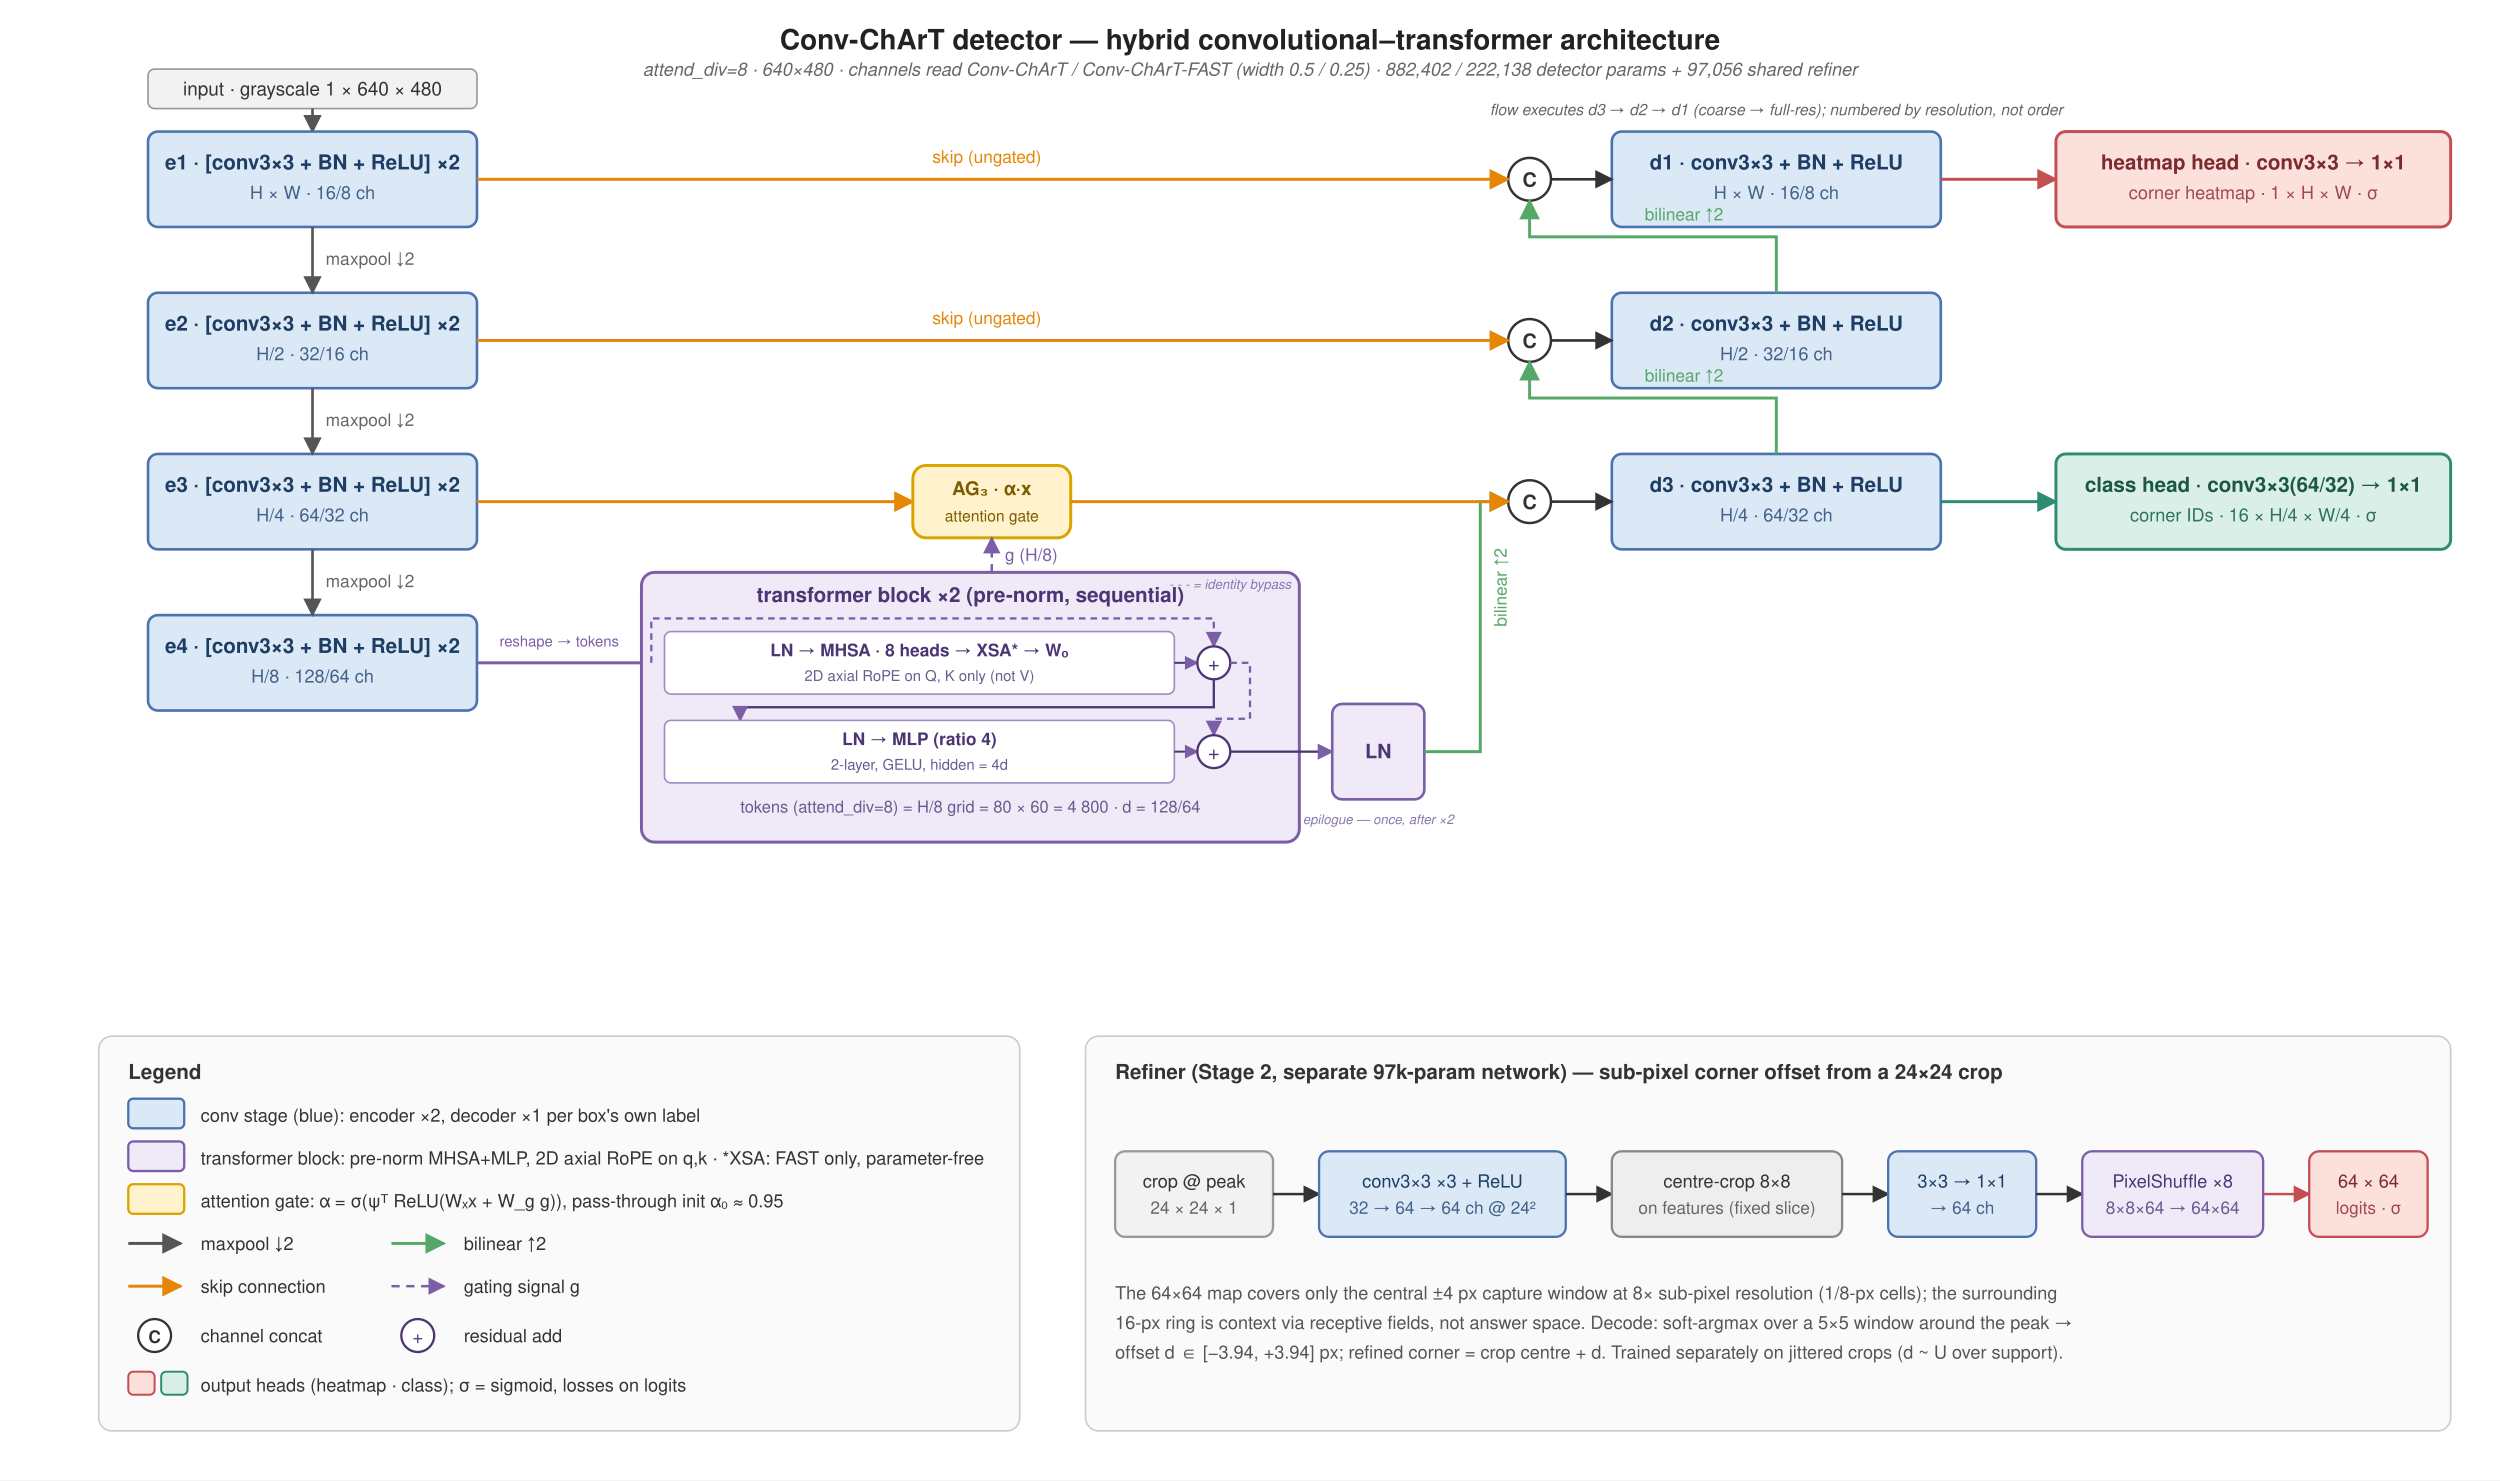
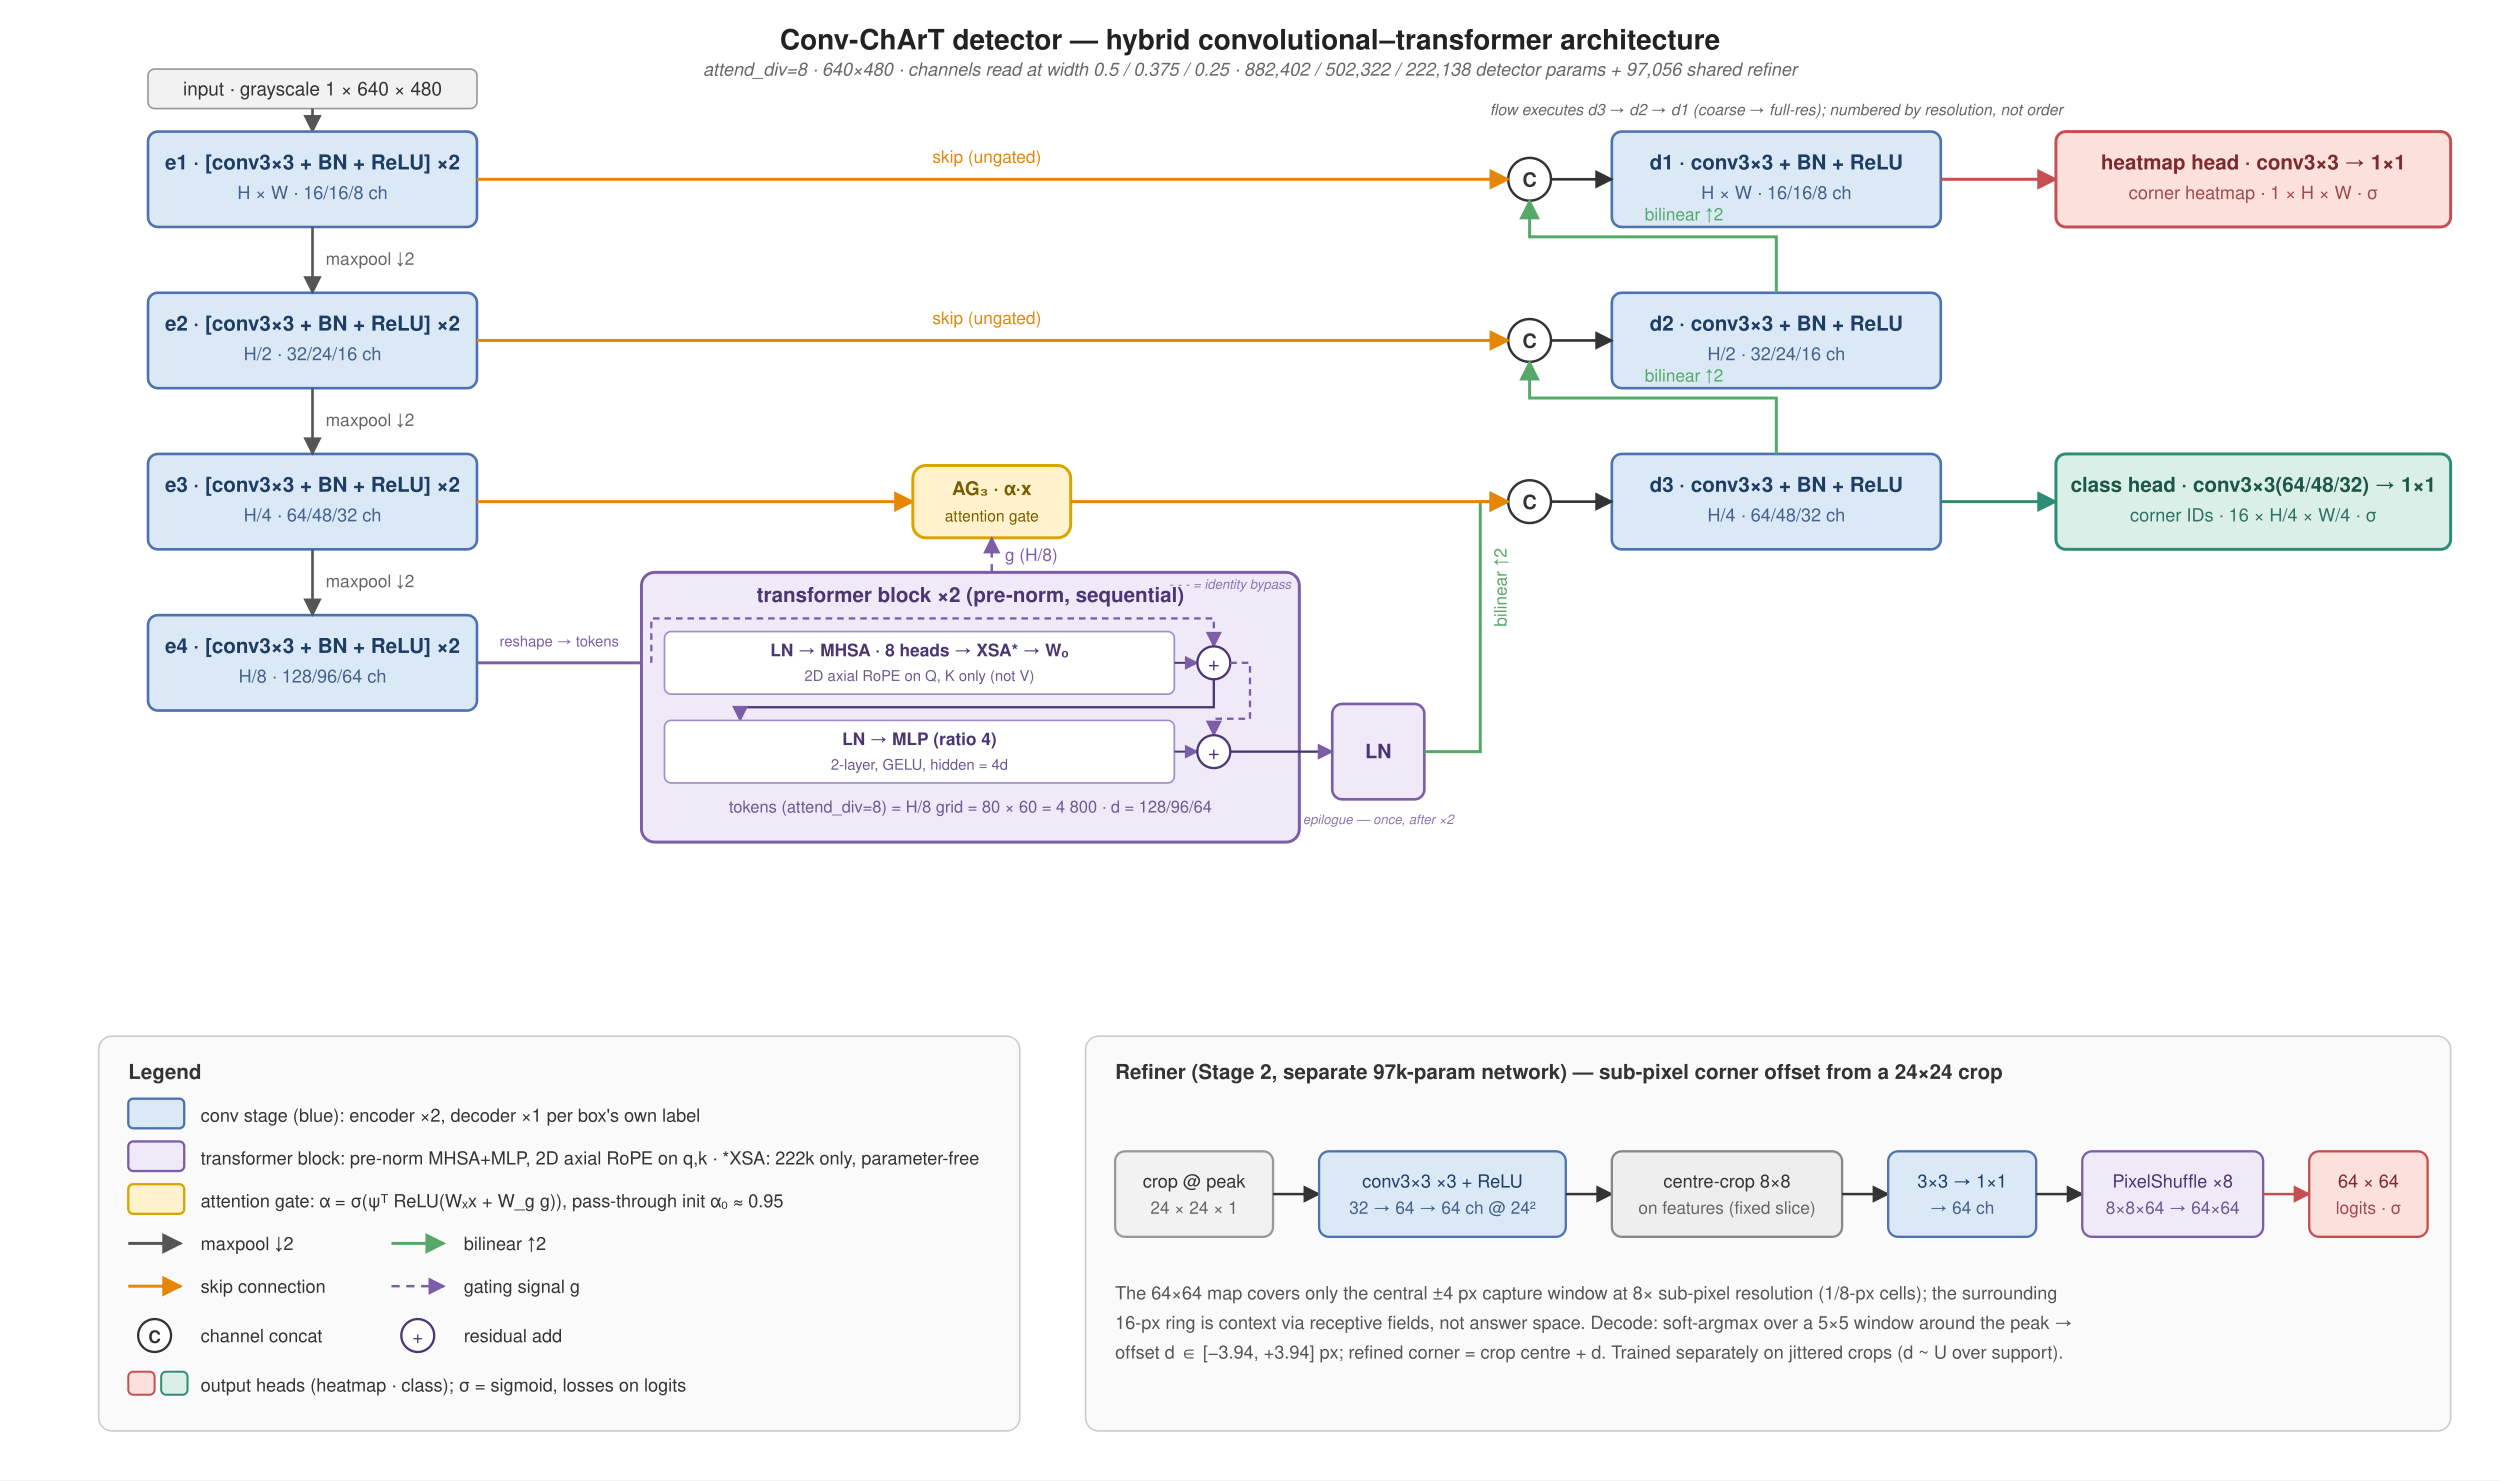
<svg xmlns="http://www.w3.org/2000/svg" width="1520" height="900" viewBox="0 0 1520 900" font-family="Helvetica, Arial, sans-serif">
  <defs>
    <marker id="aGray" viewBox="0 0 10 10" refX="9" refY="5" markerWidth="7" markerHeight="7" orient="auto-start-reverse">
      <path d="M 0 0 L 10 5 L 0 10 z" fill="#555555" />
    </marker>
    <marker id="aGreen" viewBox="0 0 10 10" refX="9" refY="5" markerWidth="7" markerHeight="7" orient="auto-start-reverse">
      <path d="M 0 0 L 10 5 L 0 10 z" fill="#55A868" />
    </marker>
    <marker id="aOrange" viewBox="0 0 10 10" refX="9" refY="5" markerWidth="7" markerHeight="7" orient="auto-start-reverse">
      <path d="M 0 0 L 10 5 L 0 10 z" fill="#E58606" />
    </marker>
    <marker id="aPurple" viewBox="0 0 10 10" refX="9" refY="5" markerWidth="7" markerHeight="7" orient="auto-start-reverse">
      <path d="M 0 0 L 10 5 L 0 10 z" fill="#7B5EA7" />
    </marker>
    <marker id="aRed" viewBox="0 0 10 10" refX="9" refY="5" markerWidth="7" markerHeight="7" orient="auto-start-reverse">
      <path d="M 0 0 L 10 5 L 0 10 z" fill="#C44E52" />
    </marker>
    <marker id="aTeal" viewBox="0 0 10 10" refX="9" refY="5" markerWidth="7" markerHeight="7" orient="auto-start-reverse">
      <path d="M 0 0 L 10 5 L 0 10 z" fill="#2E8B74" />
    </marker>
    <marker id="aDark" viewBox="0 0 10 10" refX="9" refY="5" markerWidth="7" markerHeight="7" orient="auto-start-reverse">
      <path d="M 0 0 L 10 5 L 0 10 z" fill="#333333" />
    </marker>
  </defs>
  <rect x="0" y="0" width="1520" height="900" fill="#ffffff" />
  <text x="760" y="30" text-anchor="middle" font-size="17" fill="#222222" font-weight="bold">Conv-ChArT detector — hybrid convolutional–transformer architecture</text>
-   <text x="760" y="46" text-anchor="middle" font-size="11" fill="#666666" font-style="italic">attend_div=8 · 640×480 · channels read Conv-ChArT / Conv-ChArT-FAST (width 0.5 / 0.25) · 882,402 / 222,138 detector params + 97,056 shared refiner</text>
+   <text x="760" y="46" text-anchor="middle" font-size="11" fill="#666666" font-style="italic">attend_div=8 · 640×480 · channels read at width 0.5 / 0.375 / 0.25 · 882,402 / 502,322 / 222,138 detector params + 97,056 shared refiner</text>
  <rect x="90" y="42" width="200" height="24" rx="4" fill="#f2f2f2" stroke="#999999" />
  <text x="190" y="58" text-anchor="middle" font-size="11.5" fill="#333333">input · grayscale 1 × 640 × 480</text>
  <line x1="190" y1="66" x2="190" y2="80" stroke="#555555" stroke-width="1.6" marker-end="url(#aGray)" />
  <g stroke="#4C72B0" fill="#dbe9f6" stroke-width="1.6">
    <rect x="90" y="80" width="200" height="58" rx="6" />
    <rect x="90" y="178" width="200" height="58" rx="6" />
    <rect x="90" y="276" width="200" height="58" rx="6" />
    <rect x="90" y="374" width="200" height="58" rx="6" />
  </g>
  <g font-size="12.5" fill="#1d3d63" text-anchor="middle">
    <text x="190" y="103" font-weight="bold">e1 · [conv3×3 + BN + ReLU] ×2</text>
-     <text x="190" y="121" font-size="11" fill="#44618a">H × W · 16/8 ch</text>
+     <text x="190" y="121" font-size="11" fill="#44618a">H × W · 16/16/8 ch</text>
    <text x="190" y="201" font-weight="bold">e2 · [conv3×3 + BN + ReLU] ×2</text>
-     <text x="190" y="219" font-size="11" fill="#44618a">H/2 · 32/16 ch</text>
+     <text x="190" y="219" font-size="11" fill="#44618a">H/2 · 32/24/16 ch</text>
    <text x="190" y="299" font-weight="bold">e3 · [conv3×3 + BN + ReLU] ×2</text>
-     <text x="190" y="317" font-size="11" fill="#44618a">H/4 · 64/32 ch</text>
+     <text x="190" y="317" font-size="11" fill="#44618a">H/4 · 64/48/32 ch</text>
    <text x="190" y="397" font-weight="bold">e4 · [conv3×3 + BN + ReLU] ×2</text>
-     <text x="190" y="415" font-size="11" fill="#44618a">H/8 · 128/64 ch</text>
+     <text x="190" y="415" font-size="11" fill="#44618a">H/8 · 128/96/64 ch</text>
  </g>
  <g stroke="#555555" stroke-width="1.6">
    <line x1="190" y1="138" x2="190" y2="178" marker-end="url(#aGray)" />
    <line x1="190" y1="236" x2="190" y2="276" marker-end="url(#aGray)" />
    <line x1="190" y1="334" x2="190" y2="374" marker-end="url(#aGray)" />
  </g>
  <g font-size="10.5" fill="#666666">
    <text x="198" y="161">maxpool ↓2</text>
    <text x="198" y="259">maxpool ↓2</text>
    <text x="198" y="357">maxpool ↓2</text>
  </g>
  <line x1="290" y1="403" x2="404" y2="403" stroke="#7B5EA7" stroke-width="1.8" marker-end="url(#aPurple)" />
  <text x="340" y="393" text-anchor="middle" font-size="9" fill="#7B5EA7">reshape → tokens</text>
  <circle cx="396" cy="403" r="2.5" fill="#7B5EA7" />
  <rect x="390" y="348" width="400" height="164" rx="8" fill="#efe9f8" stroke="#7B5EA7" stroke-width="1.8" />
  <text x="590" y="366" text-anchor="middle" font-size="12.5" fill="#4b3573" font-weight="bold">transformer block ×2 (pre-norm, sequential)</text>
  <text x="785" y="358" text-anchor="end" font-size="8" fill="#8a76ad" font-style="italic">- - - = identity bypass</text>
  <polyline points="396,403 396,376 738,376 738,393" fill="none" stroke="#7B5EA7" stroke-width="1.4" stroke-dasharray="4 3" marker-end="url(#aPurple)" />
  <rect x="404" y="384" width="310" height="38" rx="4" fill="#ffffff" stroke="#a08cc4" stroke-width="1" />
  <text x="559" y="399" text-anchor="middle" font-size="10.5" fill="#4b3573" font-weight="bold">LN → MHSA · 8 heads → XSA* → Wₒ</text>
  <text x="559" y="414" text-anchor="middle" font-size="9" fill="#6a5a8e">2D axial RoPE on Q, K only (not V)</text>
  <line x1="714" y1="403" x2="728" y2="403" stroke="#4b3573" stroke-width="1.2" marker-end="url(#aPurple)" />
  <circle cx="738" cy="403" r="10" fill="#ffffff" stroke="#4b3573" stroke-width="1.4" />
  <text x="738" y="407.5" text-anchor="middle" font-size="12" fill="#4b3573">+</text>
  <polyline points="738,413 738,430 450,430 450,438" fill="none" stroke="#4b3573" stroke-width="1.4" marker-end="url(#aPurple)" />
  <polyline points="748,403 760,403 760,437 738,437 738,447" fill="none" stroke="#7B5EA7" stroke-width="1.4" stroke-dasharray="4 3" marker-end="url(#aPurple)" />
  <rect x="404" y="438" width="310" height="38" rx="4" fill="#ffffff" stroke="#a08cc4" stroke-width="1" />
  <text x="559" y="453" text-anchor="middle" font-size="10.5" fill="#4b3573" font-weight="bold">LN → MLP (ratio 4)</text>
  <text x="559" y="468" text-anchor="middle" font-size="9" fill="#6a5a8e">2-layer, GELU, hidden = 4d</text>
  <line x1="714" y1="457" x2="728" y2="457" stroke="#4b3573" stroke-width="1.2" marker-end="url(#aPurple)" />
  <circle cx="738" cy="457" r="10" fill="#ffffff" stroke="#4b3573" stroke-width="1.4" />
  <text x="738" y="461.5" text-anchor="middle" font-size="12" fill="#4b3573">+</text>
-   <text x="590" y="494" text-anchor="middle" font-size="10" fill="#6a5a8e">tokens (attend_div=8) = H/8 grid = 80 × 60 = 4 800 · d = 128/64</text>
+   <text x="590" y="494" text-anchor="middle" font-size="10" fill="#6a5a8e">tokens (attend_div=8) = H/8 grid = 80 × 60 = 4 800 · d = 128/96/64</text>
  <line x1="748" y1="457" x2="810" y2="457" stroke="#4b3573" stroke-width="1.4" marker-end="url(#aPurple)" />
  <rect x="810" y="428" width="56" height="58" rx="6" fill="#efe9f8" stroke="#7B5EA7" stroke-width="1.6" />
  <text x="838" y="461" text-anchor="middle" font-size="12" fill="#4b3573" font-weight="bold">LN</text>
  <text x="838" y="501" text-anchor="middle" font-size="8" fill="#8a76ad" font-style="italic">epilogue — once, after ×2</text>
  <polyline points="866,457 900,457 900,305 917,305" fill="none" stroke="#55A868" stroke-width="1.8" marker-end="url(#aGreen)" />
  <text x="916" y="381" font-size="10.5" fill="#55A868" transform="rotate(-90 916 381)">bilinear ↑2</text>
  <g fill="#ffffff" stroke="#333333" stroke-width="1.5">
    <circle cx="930" cy="109" r="13" />
    <circle cx="930" cy="207" r="13" />
    <circle cx="930" cy="305" r="13" />
  </g>
  <g font-size="12" fill="#333333" text-anchor="middle" font-weight="bold">
    <text x="930" y="113.5">C</text>
    <text x="930" y="211.5">C</text>
    <text x="930" y="309.5">C</text>
  </g>
  <line x1="290" y1="109" x2="917" y2="109" stroke="#E58606" stroke-width="1.8" marker-end="url(#aOrange)" />
  <line x1="290" y1="207" x2="917" y2="207" stroke="#E58606" stroke-width="1.8" marker-end="url(#aOrange)" />
  <text x="600" y="99" text-anchor="middle" font-size="10.5" fill="#E58606">skip (ungated)</text>
  <text x="600" y="197" text-anchor="middle" font-size="10.5" fill="#E58606">skip (ungated)</text>
  <line x1="290" y1="305" x2="555" y2="305" stroke="#E58606" stroke-width="1.8" marker-end="url(#aOrange)" />
  <rect x="555" y="283" width="96" height="44" rx="8" fill="#fff2cc" stroke="#D8A400" stroke-width="1.8" />
  <text x="603" y="301" text-anchor="middle" font-size="11.5" fill="#7a5c00" font-weight="bold">AG₃ · α·x</text>
  <text x="603" y="317" text-anchor="middle" font-size="9.5" fill="#7a5c00">attention gate</text>
  <line x1="651" y1="305" x2="917" y2="305" stroke="#E58606" stroke-width="1.8" marker-end="url(#aOrange)" />
  <polyline points="603,348 603,327" fill="none" stroke="#7B5EA7" stroke-width="1.5" stroke-dasharray="5 4" marker-end="url(#aPurple)" />
  <text x="611" y="341" font-size="10.5" fill="#7B5EA7">g (H/8)</text>
  <text x="1080" y="70" text-anchor="middle" font-size="9.5" fill="#666666" font-style="italic">flow executes d3 → d2 → d1 (coarse → full-res); numbered by resolution, not order</text>
  <g stroke="#4C72B0" fill="#dbe9f6" stroke-width="1.6">
    <rect x="980" y="80" width="200" height="58" rx="6" />
    <rect x="980" y="178" width="200" height="58" rx="6" />
    <rect x="980" y="276" width="200" height="58" rx="6" />
  </g>
  <g font-size="12.5" fill="#1d3d63" text-anchor="middle">
    <text x="1080" y="103" font-weight="bold">d1 · conv3×3 + BN + ReLU</text>
-     <text x="1080" y="121" font-size="11" fill="#44618a">H × W · 16/8 ch</text>
+     <text x="1080" y="121" font-size="11" fill="#44618a">H × W · 16/16/8 ch</text>
    <text x="1080" y="201" font-weight="bold">d2 · conv3×3 + BN + ReLU</text>
-     <text x="1080" y="219" font-size="11" fill="#44618a">H/2 · 32/16 ch</text>
+     <text x="1080" y="219" font-size="11" fill="#44618a">H/2 · 32/24/16 ch</text>
    <text x="1080" y="299" font-weight="bold">d3 · conv3×3 + BN + ReLU</text>
-     <text x="1080" y="317" font-size="11" fill="#44618a">H/4 · 64/32 ch</text>
+     <text x="1080" y="317" font-size="11" fill="#44618a">H/4 · 64/48/32 ch</text>
  </g>
  <g stroke="#333333" stroke-width="1.6">
    <line x1="943" y1="109" x2="980" y2="109" marker-end="url(#aDark)" />
    <line x1="943" y1="207" x2="980" y2="207" marker-end="url(#aDark)" />
    <line x1="943" y1="305" x2="980" y2="305" marker-end="url(#aDark)" />
  </g>
  <g fill="none" stroke="#55A868" stroke-width="1.8">
    <polyline points="1080,276 1080,242 930,242 930,220" marker-end="url(#aGreen)" />
    <polyline points="1080,178 1080,144 930,144 930,122" marker-end="url(#aGreen)" />
  </g>
  <g font-size="10.5" fill="#55A868">
    <text x="1000" y="232">bilinear ↑2</text>
    <text x="1000" y="134">bilinear ↑2</text>
  </g>
  <line x1="1180" y1="109" x2="1250" y2="109" stroke="#C44E52" stroke-width="1.8" marker-end="url(#aRed)" />
  <rect x="1250" y="80" width="240" height="58" rx="6" fill="#fbe0dc" stroke="#C44E52" stroke-width="1.8" />
  <text x="1370" y="103" text-anchor="middle" font-size="12.5" fill="#7c2a2d" font-weight="bold">heatmap head · conv3×3 → 1×1</text>
  <text x="1370" y="121" text-anchor="middle" font-size="11" fill="#a04a4d">corner heatmap · 1 × H × W · σ</text>
  <line x1="1180" y1="305" x2="1250" y2="305" stroke="#2E8B74" stroke-width="1.8" marker-end="url(#aTeal)" />
  <rect x="1250" y="276" width="240" height="58" rx="6" fill="#d9efe8" stroke="#2E8B74" stroke-width="1.8" />
-   <text x="1370" y="299" text-anchor="middle" font-size="12.5" fill="#1c5747" font-weight="bold">class head · conv3×3(64/32) → 1×1</text>
+   <text x="1370" y="299" text-anchor="middle" font-size="12.5" fill="#1c5747" font-weight="bold">class head · conv3×3(64/48/32) → 1×1</text>
  <text x="1370" y="317" text-anchor="middle" font-size="11" fill="#2e7361">corner IDs · 16 × H/4 × W/4 · σ</text>
  <rect x="60" y="630" width="560" height="240" rx="8" fill="#fafafa" stroke="#cccccc" />
  <text x="78" y="656" font-size="12.5" fill="#333333" font-weight="bold">Legend</text>
  <rect x="78" y="668" width="34" height="18" rx="3" fill="#dbe9f6" stroke="#4C72B0" stroke-width="1.4" />
  <text x="122" y="682" font-size="11" fill="#333333">conv stage (blue): encoder ×2, decoder ×1 per box's own label</text>
  <rect x="78" y="694" width="34" height="18" rx="3" fill="#efe9f8" stroke="#7B5EA7" stroke-width="1.4" />
-   <text x="122" y="708" font-size="11" fill="#333333">transformer block: pre-norm MHSA+MLP, 2D axial RoPE on q,k · *XSA: FAST only, parameter-free</text>
+   <text x="122" y="708" font-size="11" fill="#333333">transformer block: pre-norm MHSA+MLP, 2D axial RoPE on q,k · *XSA: 222k only, parameter-free</text>
  <rect x="78" y="720" width="34" height="18" rx="3" fill="#fff2cc" stroke="#D8A400" stroke-width="1.4" />
  <text x="122" y="734" font-size="11" fill="#333333">attention gate: α = σ(ψᵀ ReLU(Wₓx + W_g g)), pass-through init α₀ ≈ 0.95</text>
  <line x1="78" y1="756" x2="110" y2="756" stroke="#555555" stroke-width="1.8" marker-end="url(#aGray)" />
  <text x="122" y="760" font-size="11" fill="#333333">maxpool ↓2</text>
  <line x1="238" y1="756" x2="270" y2="756" stroke="#55A868" stroke-width="1.8" marker-end="url(#aGreen)" />
  <text x="282" y="760" font-size="11" fill="#333333">bilinear ↑2</text>
  <line x1="78" y1="782" x2="110" y2="782" stroke="#E58606" stroke-width="1.8" marker-end="url(#aOrange)" />
  <text x="122" y="786" font-size="11" fill="#333333">skip connection</text>
  <line x1="238" y1="782" x2="270" y2="782" stroke="#7B5EA7" stroke-width="1.5" stroke-dasharray="5 4" marker-end="url(#aPurple)" />
  <text x="282" y="786" font-size="11" fill="#333333">gating signal g</text>
  <circle cx="94" cy="812" r="10" fill="#ffffff" stroke="#333333" stroke-width="1.4" />
  <text x="94" y="816.5" text-anchor="middle" font-size="10.5" fill="#333333" font-weight="bold">C</text>
  <text x="122" y="816" font-size="11" fill="#333333">channel concat</text>
  <circle cx="254" cy="812" r="10" fill="#ffffff" stroke="#4b3573" stroke-width="1.4" />
  <text x="254" y="816.5" text-anchor="middle" font-size="11" fill="#4b3573">+</text>
  <text x="282" y="816" font-size="11" fill="#333333">residual add</text>
  <rect x="78" y="834" width="16" height="14" rx="3" fill="#fbe0dc" stroke="#C44E52" stroke-width="1.2" />
  <rect x="98" y="834" width="16" height="14" rx="3" fill="#d9efe8" stroke="#2E8B74" stroke-width="1.2" />
  <text x="122" y="846" font-size="11" fill="#333333">output heads (heatmap · class); σ = sigmoid, losses on logits</text>
  <rect x="660" y="630" width="830" height="240" rx="8" fill="#fafafa" stroke="#cccccc" />
  <text x="678" y="656" font-size="12.5" fill="#333333" font-weight="bold">Refiner (Stage 2, separate 97k-param network) — sub-pixel corner offset from a 24×24 crop</text>
  <rect x="678" y="700" width="96" height="52" rx="6" fill="#f2f2f2" stroke="#999999" stroke-width="1.4" />
  <text x="726" y="722" text-anchor="middle" font-size="11" fill="#333333">crop @ peak</text>
  <text x="726" y="738" text-anchor="middle" font-size="10.5" fill="#666666">24 × 24 × 1</text>
  <line x1="774" y1="726" x2="802" y2="726" stroke="#333333" stroke-width="1.5" marker-end="url(#aDark)" />
  <rect x="802" y="700" width="150" height="52" rx="6" fill="#dbe9f6" stroke="#4C72B0" stroke-width="1.4" />
  <text x="877" y="722" text-anchor="middle" font-size="11" fill="#1d3d63">conv3×3 ×3 + ReLU</text>
  <text x="877" y="738" text-anchor="middle" font-size="10.5" fill="#44618a">32 → 64 → 64 ch @ 24²</text>
  <line x1="952" y1="726" x2="980" y2="726" stroke="#333333" stroke-width="1.5" marker-end="url(#aDark)" />
  <rect x="980" y="700" width="140" height="52" rx="6" fill="#eeeeee" stroke="#888888" stroke-width="1.4" />
  <text x="1050" y="722" text-anchor="middle" font-size="11" fill="#333333">centre-crop 8×8</text>
  <text x="1050" y="738" text-anchor="middle" font-size="10.5" fill="#666666">on features (fixed slice)</text>
  <line x1="1120" y1="726" x2="1148" y2="726" stroke="#333333" stroke-width="1.5" marker-end="url(#aDark)" />
  <rect x="1148" y="700" width="90" height="52" rx="6" fill="#dbe9f6" stroke="#4C72B0" stroke-width="1.4" />
  <text x="1193" y="722" text-anchor="middle" font-size="11" fill="#1d3d63">3×3 → 1×1</text>
  <text x="1193" y="738" text-anchor="middle" font-size="10.5" fill="#44618a">→ 64 ch</text>
  <line x1="1238" y1="726" x2="1266" y2="726" stroke="#333333" stroke-width="1.5" marker-end="url(#aDark)" />
  <rect x="1266" y="700" width="110" height="52" rx="6" fill="#efe9f8" stroke="#7B5EA7" stroke-width="1.4" />
  <text x="1321" y="722" text-anchor="middle" font-size="11" fill="#4b3573">PixelShuffle ×8</text>
  <text x="1321" y="738" text-anchor="middle" font-size="10.5" fill="#6a5a8e">8×8×64 → 64×64</text>
  <line x1="1376" y1="726" x2="1404" y2="726" stroke="#C44E52" stroke-width="1.5" marker-end="url(#aRed)" />
  <rect x="1404" y="700" width="72" height="52" rx="6" fill="#fbe0dc" stroke="#C44E52" stroke-width="1.4" />
  <text x="1440" y="722" text-anchor="middle" font-size="11" fill="#7c2a2d">64 × 64</text>
  <text x="1440" y="738" text-anchor="middle" font-size="10.5" fill="#a04a4d">logits · σ</text>
  <text x="678" y="790" font-size="11" fill="#555555">The 64×64 map covers only the central ±4 px capture window at 8× sub-pixel resolution (1/8-px cells); the surrounding</text>
  <text x="678" y="808" font-size="11" fill="#555555">16-px ring is context via receptive fields, not answer space. Decode: soft-argmax over a 5×5 window around the peak →</text>
  <text x="678" y="826" font-size="11" fill="#555555">offset d ∈ [−3.94, +3.94] px; refined corner = crop centre + d. Trained separately on jittered crops (d ~ U over support).</text>
</svg>
